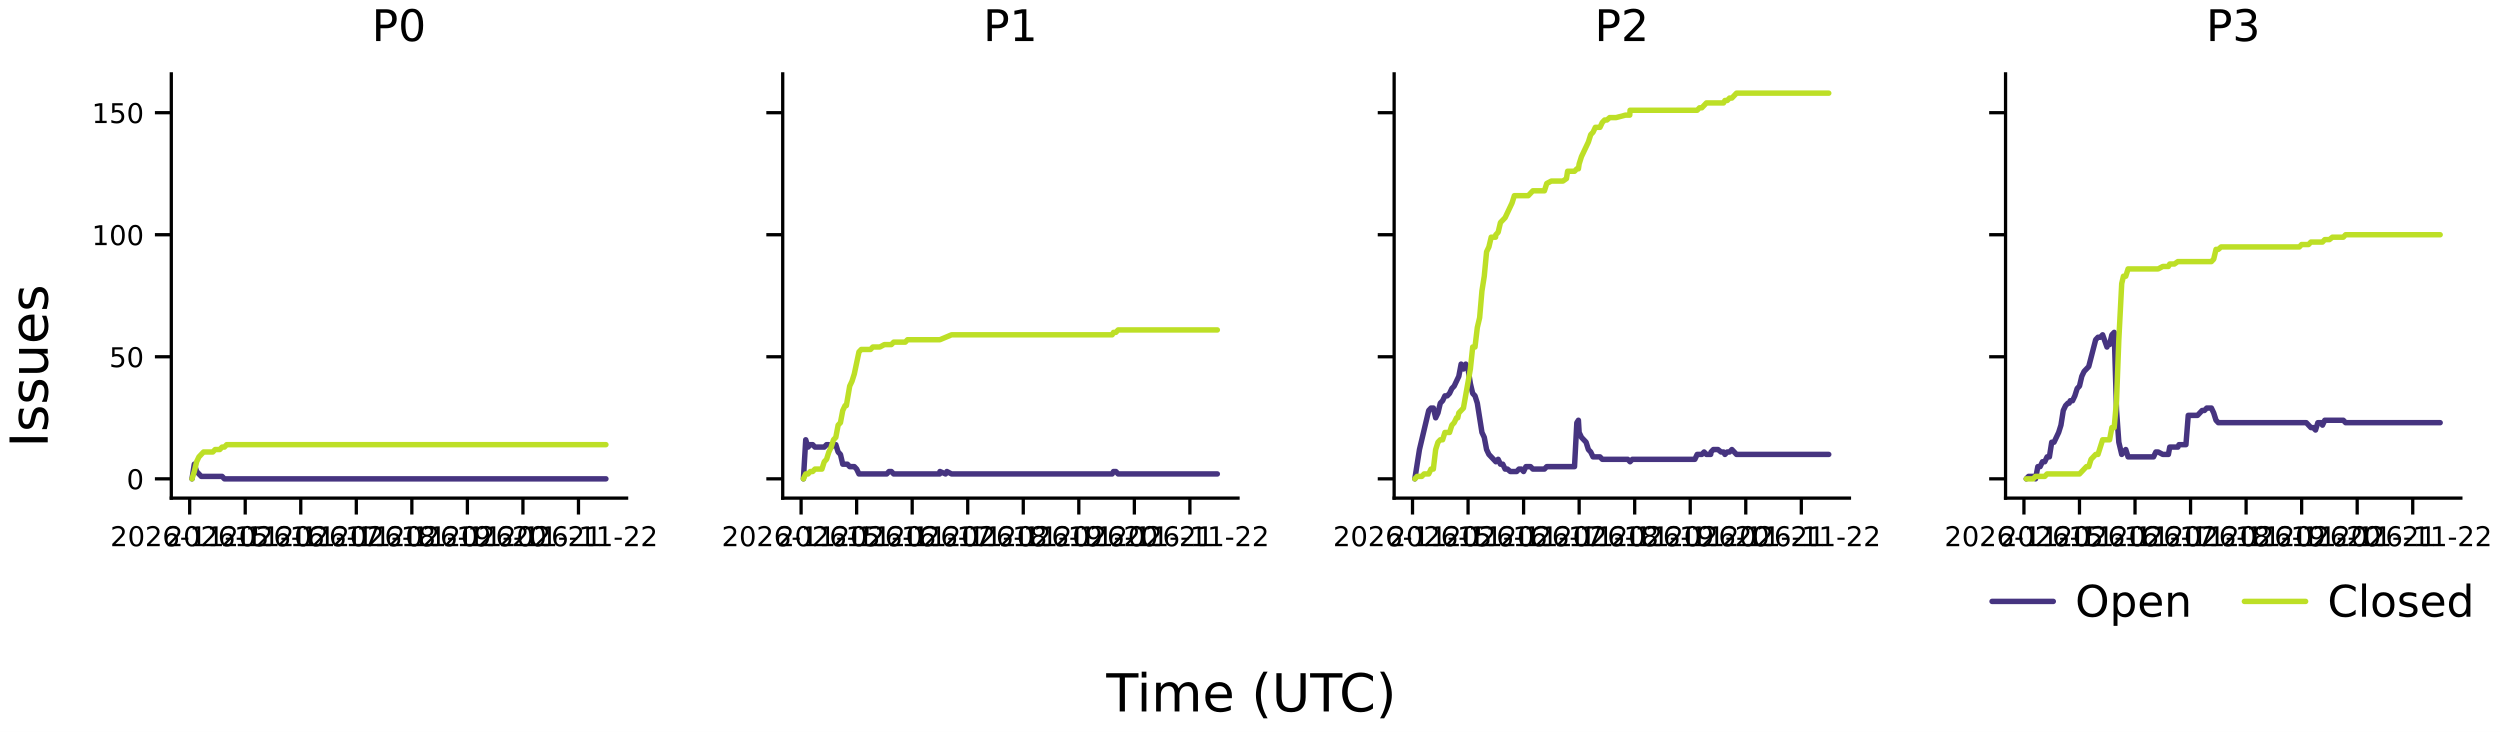
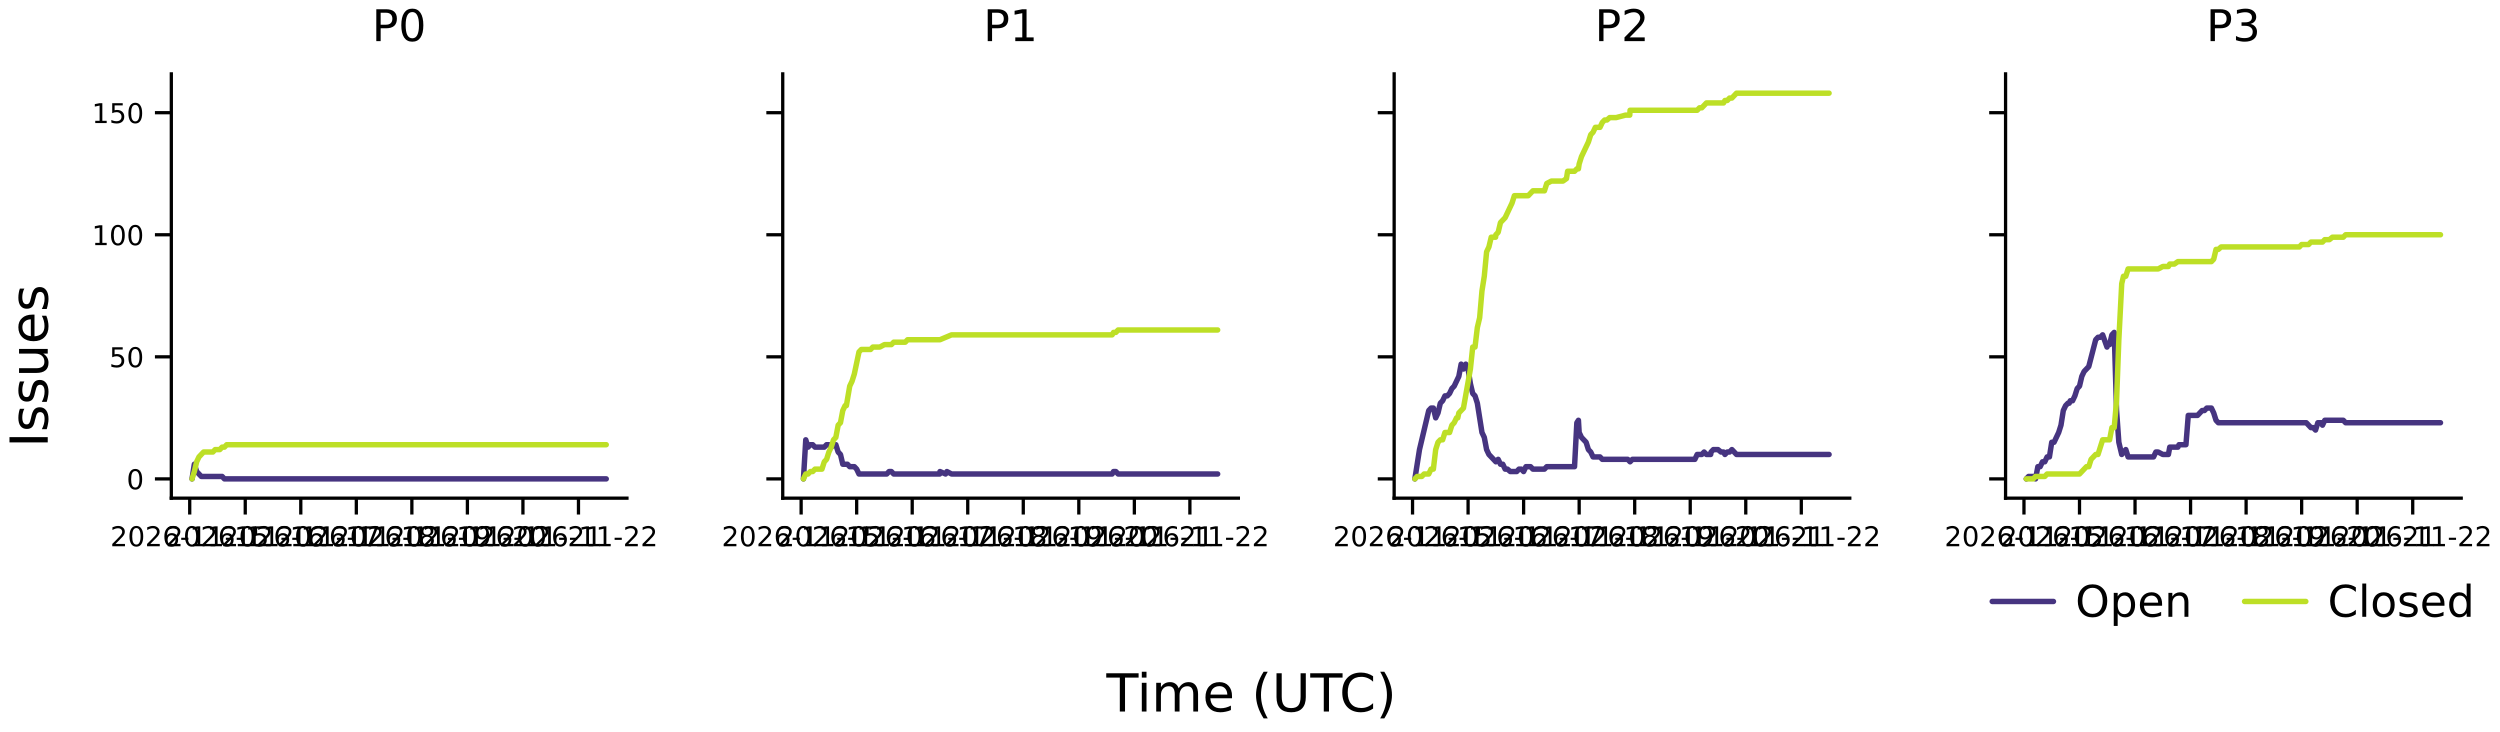
- <svg xmlns="http://www.w3.org/2000/svg" xmlns:xlink="http://www.w3.org/1999/xlink" width="457.438pt" height="133.92pt" viewBox="0 0 457.438 133.92" version="1.1">
+ <svg xmlns="http://www.w3.org/2000/svg" xmlns:xlink="http://www.w3.org/1999/xlink" width="457.394pt" height="133.92pt" viewBox="0 0 457.394 133.92" version="1.1">
  <defs>
    <style type="text/css">*{stroke-linejoin: round; stroke-linecap: butt}</style>
  </defs>
  <g id="figure_1">
    <g id="patch_1">
-       <path d="M 0 133.92  L 457.438 133.92  L 457.438 0  L 0 0  z " style="fill: #ffffff" />
+       <path d="M 0 133.92  L 457.394 133.92  L 457.394 0  L 0 0  z " style="fill: #ffffff" />
    </g>
    <g id="axes_1">
      <g id="patch_2">
-         <path d="M 31.344 91.143  L 114.651 91.143  L 114.651 13.518  L 31.344 13.518  z " style="fill: #ffffff" />
+         <path d="M 31.344 91.143  L 114.705 91.143  L 114.705 13.518  L 31.344 13.518  z " style="fill: #ffffff" />
      </g>
      <g id="matplotlib.axis_1">
        <g id="xtick_1">
          <g id="line2d_1">
            <defs>
-               <path id="m66f2b9d791" d="M 0 0  L 0 3  " style="stroke: #000000; stroke-width: 0.6" />
+               <path id="mf911b48e2c" d="M 0 0  L 0 3  " style="stroke: #000000; stroke-width: 0.6" />
            </defs>
            <g>
-               <use xlink:href="#m66f2b9d791" x="34.707" y="91.143" style="stroke: #000000; stroke-width: 0.6" />
+               <use xlink:href="#mf911b48e2c" x="34.71" y="91.143" style="stroke: #000000; stroke-width: 0.6" />
            </g>
          </g>
          <g id="text_1">
-             <text style="font-size: 5px; font-family: 'DejaVu Sans', sans-serif; text-anchor: middle" x="34.707" y="99.942" transform="rotate(-0 34.70698 99.94197)">2026-11-15</text>
+             <text style="font-size: 5px; font-family: 'DejaVu Sans', sans-serif; text-anchor: middle" x="34.71" y="99.942" transform="rotate(-0 34.70952 99.94197)">2026-11-15</text>
          </g>
        </g>
        <g id="xtick_2">
          <g id="line2d_2">
            <g>
-               <use xlink:href="#m66f2b9d791" x="44.87" y="91.143" style="stroke: #000000; stroke-width: 0.6" />
+               <use xlink:href="#mf911b48e2c" x="44.87" y="91.143" style="stroke: #000000; stroke-width: 0.6" />
            </g>
          </g>
          <g id="text_2">
-             <text style="font-size: 5px; font-family: 'DejaVu Sans', sans-serif; text-anchor: middle" x="44.87" y="99.942" transform="rotate(-0 44.86973 99.94197)">2026-11-16</text>
+             <text style="font-size: 5px; font-family: 'DejaVu Sans', sans-serif; text-anchor: middle" x="44.87" y="99.942" transform="rotate(-0 44.87032 99.94197)">2026-11-16</text>
          </g>
        </g>
        <g id="xtick_3">
          <g id="line2d_3">
            <g>
-               <use xlink:href="#m66f2b9d791" x="55.032" y="91.143" style="stroke: #000000; stroke-width: 0.6" />
+               <use xlink:href="#mf911b48e2c" x="55.031" y="91.143" style="stroke: #000000; stroke-width: 0.6" />
            </g>
          </g>
          <g id="text_3">
-             <text style="font-size: 5px; font-family: 'DejaVu Sans', sans-serif; text-anchor: middle" x="55.032" y="99.942" transform="rotate(-0 55.03248 99.94197)">2026-11-17</text>
+             <text style="font-size: 5px; font-family: 'DejaVu Sans', sans-serif; text-anchor: middle" x="55.031" y="99.942" transform="rotate(-0 55.03112 99.94197)">2026-11-17</text>
          </g>
        </g>
        <g id="xtick_4">
          <g id="line2d_4">
            <g>
-               <use xlink:href="#m66f2b9d791" x="65.195" y="91.143" style="stroke: #000000; stroke-width: 0.6" />
+               <use xlink:href="#mf911b48e2c" x="65.192" y="91.143" style="stroke: #000000; stroke-width: 0.6" />
            </g>
          </g>
          <g id="text_4">
-             <text style="font-size: 5px; font-family: 'DejaVu Sans', sans-serif; text-anchor: middle" x="65.195" y="99.942" transform="rotate(-0 65.19522 99.94197)">2026-11-18</text>
+             <text style="font-size: 5px; font-family: 'DejaVu Sans', sans-serif; text-anchor: middle" x="65.192" y="99.942" transform="rotate(-0 65.19193 99.94197)">2026-11-18</text>
          </g>
        </g>
        <g id="xtick_5">
          <g id="line2d_5">
            <g>
-               <use xlink:href="#m66f2b9d791" x="75.358" y="91.143" style="stroke: #000000; stroke-width: 0.6" />
+               <use xlink:href="#mf911b48e2c" x="75.353" y="91.143" style="stroke: #000000; stroke-width: 0.6" />
            </g>
          </g>
          <g id="text_5">
-             <text style="font-size: 5px; font-family: 'DejaVu Sans', sans-serif; text-anchor: middle" x="75.358" y="99.942" transform="rotate(-0 75.35797 99.94197)">2026-11-19</text>
+             <text style="font-size: 5px; font-family: 'DejaVu Sans', sans-serif; text-anchor: middle" x="75.353" y="99.942" transform="rotate(-0 75.35273 99.94197)">2026-11-19</text>
          </g>
        </g>
        <g id="xtick_6">
          <g id="line2d_6">
            <g>
-               <use xlink:href="#m66f2b9d791" x="85.521" y="91.143" style="stroke: #000000; stroke-width: 0.6" />
+               <use xlink:href="#mf911b48e2c" x="85.514" y="91.143" style="stroke: #000000; stroke-width: 0.6" />
            </g>
          </g>
          <g id="text_6">
-             <text style="font-size: 5px; font-family: 'DejaVu Sans', sans-serif; text-anchor: middle" x="85.521" y="99.942" transform="rotate(-0 85.52072 99.94197)">2026-11-20</text>
+             <text style="font-size: 5px; font-family: 'DejaVu Sans', sans-serif; text-anchor: middle" x="85.514" y="99.942" transform="rotate(-0 85.51353 99.94197)">2026-11-20</text>
          </g>
        </g>
        <g id="xtick_7">
          <g id="line2d_7">
            <g>
-               <use xlink:href="#m66f2b9d791" x="95.683" y="91.143" style="stroke: #000000; stroke-width: 0.6" />
+               <use xlink:href="#mf911b48e2c" x="95.674" y="91.143" style="stroke: #000000; stroke-width: 0.6" />
            </g>
          </g>
          <g id="text_7">
-             <text style="font-size: 5px; font-family: 'DejaVu Sans', sans-serif; text-anchor: middle" x="95.683" y="99.942" transform="rotate(-0 95.68346 99.94197)">2026-11-21</text>
+             <text style="font-size: 5px; font-family: 'DejaVu Sans', sans-serif; text-anchor: middle" x="95.674" y="99.942" transform="rotate(-0 95.67434 99.94197)">2026-11-21</text>
          </g>
        </g>
        <g id="xtick_8">
          <g id="line2d_8">
            <g>
-               <use xlink:href="#m66f2b9d791" x="105.846" y="91.143" style="stroke: #000000; stroke-width: 0.6" />
+               <use xlink:href="#mf911b48e2c" x="105.835" y="91.143" style="stroke: #000000; stroke-width: 0.6" />
            </g>
          </g>
          <g id="text_8">
-             <text style="font-size: 5px; font-family: 'DejaVu Sans', sans-serif; text-anchor: middle" x="105.846" y="99.942" transform="rotate(-0 105.8462 99.94197)">2026-11-22</text>
+             <text style="font-size: 5px; font-family: 'DejaVu Sans', sans-serif; text-anchor: middle" x="105.835" y="99.942" transform="rotate(-0 105.8351 99.94197)">2026-11-22</text>
          </g>
        </g>
      </g>
      <g id="matplotlib.axis_2">
        <g id="ytick_1">
          <g id="line2d_9">
            <defs>
-               <path id="m130dad4a62" d="M 0 0  L -3 0  " style="stroke: #000000; stroke-width: 0.6" />
+               <path id="mc465390d13" d="M 0 0  L -3 0  " style="stroke: #000000; stroke-width: 0.6" />
            </defs>
            <g>
-               <use xlink:href="#m130dad4a62" x="31.344" y="87.615" style="stroke: #000000; stroke-width: 0.6" />
+               <use xlink:href="#mc465390d13" x="31.344" y="87.615" style="stroke: #000000; stroke-width: 0.6" />
            </g>
          </g>
          <g id="text_9">
            <text style="font-size: 5px; font-family: 'DejaVu Sans', sans-serif; text-anchor: end" x="26.344" y="89.514" transform="rotate(-0 26.34375 89.51415)">0</text>
          </g>
        </g>
        <g id="ytick_2">
          <g id="line2d_10">
            <g>
-               <use xlink:href="#m130dad4a62" x="31.344" y="65.283" style="stroke: #000000; stroke-width: 0.6" />
+               <use xlink:href="#mc465390d13" x="31.344" y="65.283" style="stroke: #000000; stroke-width: 0.6" />
            </g>
          </g>
          <g id="text_10">
            <text style="font-size: 5px; font-family: 'DejaVu Sans', sans-serif; text-anchor: end" x="26.344" y="67.182" transform="rotate(-0 26.34375 67.18244)">50</text>
          </g>
        </g>
        <g id="ytick_3">
          <g id="line2d_11">
            <g>
-               <use xlink:href="#m130dad4a62" x="31.344" y="42.951" style="stroke: #000000; stroke-width: 0.6" />
+               <use xlink:href="#mc465390d13" x="31.344" y="42.951" style="stroke: #000000; stroke-width: 0.6" />
            </g>
          </g>
          <g id="text_11">
            <text style="font-size: 5px; font-family: 'DejaVu Sans', sans-serif; text-anchor: end" x="26.344" y="44.851" transform="rotate(-0 26.34375 44.85073)">100</text>
          </g>
        </g>
        <g id="ytick_4">
          <g id="line2d_12">
            <g>
-               <use xlink:href="#m130dad4a62" x="31.344" y="20.62" style="stroke: #000000; stroke-width: 0.6" />
+               <use xlink:href="#mc465390d13" x="31.344" y="20.62" style="stroke: #000000; stroke-width: 0.6" />
            </g>
          </g>
          <g id="text_12">
            <text style="font-size: 5px; font-family: 'DejaVu Sans', sans-serif; text-anchor: end" x="26.344" y="22.519" transform="rotate(-0 26.34375 22.51902)">150</text>
          </g>
        </g>
      </g>
      <g id="line2d_13">
-         <path d="M 35.13 87.615  L 35.554 84.935  L 35.977 86.275  L 36.824 87.168  L 40.635 87.168  L 41.059 87.615  L 110.864 87.615  L 110.864 87.615  " clip-path="url(#p9267d1b4c5)" style="fill: none; stroke: #463480; stroke-linecap: round" />
+         <path d="M 35.133 87.615  L 35.556 84.935  L 35.98 86.275  L 36.826 87.168  L 40.637 87.168  L 41.06 87.615  L 110.916 87.615  L 110.916 87.615  " clip-path="url(#p68496d282c)" style="fill: none; stroke: #463480; stroke-linecap: round" />
      </g>
      <g id="line2d_14">
-         <path d="M 35.13 87.615  L 35.554 86.275  L 35.977 84.488  L 36.401 83.595  L 37.248 82.702  L 38.941 82.702  L 39.365 82.255  L 40.212 82.255  L 40.635 81.808  L 41.059 81.808  L 41.482 81.362  L 110.864 81.362  L 110.864 81.362  " clip-path="url(#p9267d1b4c5)" style="fill: none; stroke: #bddf26; stroke-linecap: round" />
+         <path d="M 35.133 87.615  L 35.556 86.275  L 35.98 84.488  L 36.403 83.595  L 37.25 82.702  L 38.943 82.702  L 39.367 82.255  L 40.213 82.255  L 40.637 81.808  L 41.06 81.808  L 41.483 81.362  L 110.916 81.362  L 110.916 81.362  " clip-path="url(#p68496d282c)" style="fill: none; stroke: #bddf26; stroke-linecap: round" />
      </g>
      <g id="patch_3">
        <path d="M 31.344 91.143  L 31.344 13.518  " style="fill: none; stroke: #000000; stroke-width: 0.6; stroke-linejoin: miter; stroke-linecap: square" />
      </g>
      <g id="patch_4">
-         <path d="M 31.344 91.143  L 114.651 91.143  " style="fill: none; stroke: #000000; stroke-width: 0.6; stroke-linejoin: miter; stroke-linecap: square" />
+         <path d="M 31.344 91.143  L 114.705 91.143  " style="fill: none; stroke: #000000; stroke-width: 0.6; stroke-linejoin: miter; stroke-linecap: square" />
      </g>
      <g id="text_13">
-         <text style="font-size: 8px; font-family: 'DejaVu Sans', sans-serif; text-anchor: middle" x="72.997" y="7.518" transform="rotate(-0 72.99725 7.518125)">P0</text>
+         <text style="font-size: 8px; font-family: 'DejaVu Sans', sans-serif; text-anchor: middle" x="73.024" y="7.518" transform="rotate(-0 73.02421 7.518125)">P0</text>
      </g>
    </g>
    <g id="axes_2">
      <g id="patch_5">
-         <path d="M 143.218 91.143  L 226.525 91.143  L 226.525 13.518  L 143.218 13.518  z " style="fill: #ffffff" />
+         <path d="M 143.207 91.143  L 226.568 91.143  L 226.568 13.518  L 143.207 13.518  z " style="fill: #ffffff" />
      </g>
      <g id="matplotlib.axis_3">
        <g id="xtick_9">
          <g id="line2d_15">
            <g>
-               <use xlink:href="#m66f2b9d791" x="146.581" y="91.143" style="stroke: #000000; stroke-width: 0.6" />
+               <use xlink:href="#mf911b48e2c" x="146.573" y="91.143" style="stroke: #000000; stroke-width: 0.6" />
            </g>
          </g>
          <g id="text_14">
-             <text style="font-size: 5px; font-family: 'DejaVu Sans', sans-serif; text-anchor: middle" x="146.581" y="99.942" transform="rotate(-0 146.5814 99.94197)">2026-11-15</text>
+             <text style="font-size: 5px; font-family: 'DejaVu Sans', sans-serif; text-anchor: middle" x="146.573" y="99.942" transform="rotate(-0 146.5729 99.94197)">2026-11-15</text>
          </g>
        </g>
        <g id="xtick_10">
          <g id="line2d_16">
            <g>
-               <use xlink:href="#m66f2b9d791" x="156.744" y="91.143" style="stroke: #000000; stroke-width: 0.6" />
+               <use xlink:href="#mf911b48e2c" x="156.734" y="91.143" style="stroke: #000000; stroke-width: 0.6" />
            </g>
          </g>
          <g id="text_15">
-             <text style="font-size: 5px; font-family: 'DejaVu Sans', sans-serif; text-anchor: middle" x="156.744" y="99.942" transform="rotate(-0 156.7442 99.94197)">2026-11-16</text>
+             <text style="font-size: 5px; font-family: 'DejaVu Sans', sans-serif; text-anchor: middle" x="156.734" y="99.942" transform="rotate(-0 156.7337 99.94197)">2026-11-16</text>
          </g>
        </g>
        <g id="xtick_11">
          <g id="line2d_17">
            <g>
-               <use xlink:href="#m66f2b9d791" x="166.907" y="91.143" style="stroke: #000000; stroke-width: 0.6" />
+               <use xlink:href="#mf911b48e2c" x="166.895" y="91.143" style="stroke: #000000; stroke-width: 0.6" />
            </g>
          </g>
          <g id="text_16">
-             <text style="font-size: 5px; font-family: 'DejaVu Sans', sans-serif; text-anchor: middle" x="166.907" y="99.942" transform="rotate(-0 166.9069 99.94197)">2026-11-17</text>
+             <text style="font-size: 5px; font-family: 'DejaVu Sans', sans-serif; text-anchor: middle" x="166.895" y="99.942" transform="rotate(-0 166.8945 99.94197)">2026-11-17</text>
          </g>
        </g>
        <g id="xtick_12">
          <g id="line2d_18">
            <g>
-               <use xlink:href="#m66f2b9d791" x="177.07" y="91.143" style="stroke: #000000; stroke-width: 0.6" />
+               <use xlink:href="#mf911b48e2c" x="177.055" y="91.143" style="stroke: #000000; stroke-width: 0.6" />
            </g>
          </g>
          <g id="text_17">
-             <text style="font-size: 5px; font-family: 'DejaVu Sans', sans-serif; text-anchor: middle" x="177.07" y="99.942" transform="rotate(-0 177.0697 99.94197)">2026-11-18</text>
+             <text style="font-size: 5px; font-family: 'DejaVu Sans', sans-serif; text-anchor: middle" x="177.055" y="99.942" transform="rotate(-0 177.0553 99.94197)">2026-11-18</text>
          </g>
        </g>
        <g id="xtick_13">
          <g id="line2d_19">
            <g>
-               <use xlink:href="#m66f2b9d791" x="187.232" y="91.143" style="stroke: #000000; stroke-width: 0.6" />
+               <use xlink:href="#mf911b48e2c" x="187.216" y="91.143" style="stroke: #000000; stroke-width: 0.6" />
            </g>
          </g>
          <g id="text_18">
-             <text style="font-size: 5px; font-family: 'DejaVu Sans', sans-serif; text-anchor: middle" x="187.232" y="99.942" transform="rotate(-0 187.2324 99.94197)">2026-11-19</text>
+             <text style="font-size: 5px; font-family: 'DejaVu Sans', sans-serif; text-anchor: middle" x="187.216" y="99.942" transform="rotate(-0 187.2161 99.94197)">2026-11-19</text>
          </g>
        </g>
        <g id="xtick_14">
          <g id="line2d_20">
            <g>
-               <use xlink:href="#m66f2b9d791" x="197.395" y="91.143" style="stroke: #000000; stroke-width: 0.6" />
+               <use xlink:href="#mf911b48e2c" x="197.377" y="91.143" style="stroke: #000000; stroke-width: 0.6" />
            </g>
          </g>
          <g id="text_19">
-             <text style="font-size: 5px; font-family: 'DejaVu Sans', sans-serif; text-anchor: middle" x="197.395" y="99.942" transform="rotate(-0 197.3952 99.94197)">2026-11-20</text>
+             <text style="font-size: 5px; font-family: 'DejaVu Sans', sans-serif; text-anchor: middle" x="197.377" y="99.942" transform="rotate(-0 197.3769 99.94197)">2026-11-20</text>
          </g>
        </g>
        <g id="xtick_15">
          <g id="line2d_21">
            <g>
-               <use xlink:href="#m66f2b9d791" x="207.558" y="91.143" style="stroke: #000000; stroke-width: 0.6" />
+               <use xlink:href="#mf911b48e2c" x="207.538" y="91.143" style="stroke: #000000; stroke-width: 0.6" />
            </g>
          </g>
          <g id="text_20">
-             <text style="font-size: 5px; font-family: 'DejaVu Sans', sans-serif; text-anchor: middle" x="207.558" y="99.942" transform="rotate(-0 207.5579 99.94197)">2026-11-21</text>
+             <text style="font-size: 5px; font-family: 'DejaVu Sans', sans-serif; text-anchor: middle" x="207.538" y="99.942" transform="rotate(-0 207.5377 99.94197)">2026-11-21</text>
          </g>
        </g>
        <g id="xtick_16">
          <g id="line2d_22">
            <g>
-               <use xlink:href="#m66f2b9d791" x="217.721" y="91.143" style="stroke: #000000; stroke-width: 0.6" />
+               <use xlink:href="#mf911b48e2c" x="217.699" y="91.143" style="stroke: #000000; stroke-width: 0.6" />
            </g>
          </g>
          <g id="text_21">
-             <text style="font-size: 5px; font-family: 'DejaVu Sans', sans-serif; text-anchor: middle" x="217.721" y="99.942" transform="rotate(-0 217.7206 99.94197)">2026-11-22</text>
+             <text style="font-size: 5px; font-family: 'DejaVu Sans', sans-serif; text-anchor: middle" x="217.699" y="99.942" transform="rotate(-0 217.6985 99.94197)">2026-11-22</text>
          </g>
        </g>
      </g>
      <g id="matplotlib.axis_4">
        <g id="ytick_5">
          <g id="line2d_23">
            <g>
-               <use xlink:href="#m130dad4a62" x="143.218" y="87.615" style="stroke: #000000; stroke-width: 0.6" />
+               <use xlink:href="#mc465390d13" x="143.207" y="87.615" style="stroke: #000000; stroke-width: 0.6" />
            </g>
          </g>
        </g>
        <g id="ytick_6">
          <g id="line2d_24">
            <g>
-               <use xlink:href="#m130dad4a62" x="143.218" y="65.283" style="stroke: #000000; stroke-width: 0.6" />
+               <use xlink:href="#mc465390d13" x="143.207" y="65.283" style="stroke: #000000; stroke-width: 0.6" />
            </g>
          </g>
        </g>
        <g id="ytick_7">
          <g id="line2d_25">
            <g>
-               <use xlink:href="#m130dad4a62" x="143.218" y="42.951" style="stroke: #000000; stroke-width: 0.6" />
+               <use xlink:href="#mc465390d13" x="143.207" y="42.951" style="stroke: #000000; stroke-width: 0.6" />
            </g>
          </g>
        </g>
        <g id="ytick_8">
          <g id="line2d_26">
            <g>
-               <use xlink:href="#m130dad4a62" x="143.218" y="20.62" style="stroke: #000000; stroke-width: 0.6" />
+               <use xlink:href="#mc465390d13" x="143.207" y="20.62" style="stroke: #000000; stroke-width: 0.6" />
            </g>
          </g>
        </g>
      </g>
      <g id="line2d_27">
-         <path d="M 147.005 87.615  L 147.428 80.469  L 147.852 81.808  L 148.275 81.362  L 148.699 81.362  L 149.122 81.808  L 150.816 81.808  L 151.239 81.362  L 151.663 81.362  L 152.086 81.808  L 152.51 81.362  L 152.933 81.362  L 153.357 82.702  L 153.78 83.148  L 154.203 84.935  L 155.05 84.935  L 155.474 85.382  L 156.321 85.382  L 156.744 85.828  L 157.168 86.721  L 162.249 86.721  L 162.672 86.275  L 163.096 86.275  L 163.526 86.721  L 171.939 86.721  L 171.988 86.275  L 173.012 86.721  L 173.259 86.275  L 174.106 86.721  L 203.493 86.721  L 203.747 86.275  L 204.17 86.275  L 204.594 86.721  L 222.739 86.721  L 222.739 86.721  " clip-path="url(#pb5acd8c8c0)" style="fill: none; stroke: #463480; stroke-linecap: round" />
+         <path d="M 146.996 87.615  L 147.42 80.469  L 147.843 81.808  L 148.266 81.362  L 148.69 81.362  L 149.113 81.808  L 150.807 81.808  L 151.23 81.362  L 151.653 81.362  L 152.077 81.808  L 152.5 81.362  L 152.923 81.362  L 153.347 82.702  L 153.77 83.148  L 154.194 84.935  L 155.04 84.935  L 155.464 85.382  L 156.31 85.382  L 156.734 85.828  L 157.157 86.721  L 162.237 86.721  L 162.661 86.275  L 163.084 86.275  L 163.515 86.721  L 171.926 86.721  L 171.975 86.275  L 172.998 86.721  L 173.245 86.275  L 174.092 86.721  L 203.473 86.721  L 203.727 86.275  L 204.151 86.275  L 204.574 86.721  L 222.779 86.721  L 222.779 86.721  " clip-path="url(#p7a471c3f8b)" style="fill: none; stroke: #463480; stroke-linecap: round" />
      </g>
      <g id="line2d_28">
-         <path d="M 147.005 87.615  L 147.428 86.721  L 147.852 86.721  L 148.275 86.275  L 148.699 86.275  L 149.122 85.828  L 150.392 85.828  L 150.816 84.488  L 151.239 84.042  L 151.663 82.702  L 152.086 81.808  L 152.51 80.469  L 152.933 80.022  L 153.357 77.789  L 153.78 77.342  L 154.203 75.109  L 154.627 74.216  L 154.86 74.216  L 155.474 70.643  L 155.897 69.749  L 156.321 68.409  L 157.168 64.39  L 157.591 63.943  L 159.285 63.943  L 159.708 63.496  L 160.979 63.496  L 161.826 63.05  L 163.096 63.05  L 163.526 62.603  L 165.637 62.603  L 166.06 62.157  L 171.988 62.157  L 174.106 61.263  L 203.493 61.263  L 203.747 60.817  L 204.17 60.817  L 204.594 60.37  L 222.739 60.37  L 222.739 60.37  " clip-path="url(#pb5acd8c8c0)" style="fill: none; stroke: #bddf26; stroke-linecap: round" />
+         <path d="M 146.996 87.615  L 147.42 86.721  L 147.843 86.721  L 148.266 86.275  L 148.69 86.275  L 149.113 85.828  L 150.383 85.828  L 150.807 84.488  L 151.23 84.042  L 151.653 82.702  L 152.077 81.808  L 152.5 80.469  L 152.923 80.022  L 153.347 77.789  L 153.77 77.342  L 154.194 75.109  L 154.617 74.216  L 154.85 74.216  L 155.464 70.643  L 155.887 69.749  L 156.31 68.409  L 157.157 64.39  L 157.58 63.943  L 159.274 63.943  L 159.697 63.496  L 160.967 63.496  L 161.814 63.05  L 163.084 63.05  L 163.515 62.603  L 165.624 62.603  L 166.048 62.157  L 171.975 62.157  L 174.092 61.263  L 203.473 61.263  L 203.727 60.817  L 204.151 60.817  L 204.574 60.37  L 222.779 60.37  L 222.779 60.37  " clip-path="url(#p7a471c3f8b)" style="fill: none; stroke: #bddf26; stroke-linecap: round" />
      </g>
      <g id="patch_6">
-         <path d="M 143.218 91.143  L 143.218 13.518  " style="fill: none; stroke: #000000; stroke-width: 0.6; stroke-linejoin: miter; stroke-linecap: square" />
+         <path d="M 143.207 91.143  L 143.207 13.518  " style="fill: none; stroke: #000000; stroke-width: 0.6; stroke-linejoin: miter; stroke-linecap: square" />
      </g>
      <g id="patch_7">
-         <path d="M 143.218 91.143  L 226.525 91.143  " style="fill: none; stroke: #000000; stroke-width: 0.6; stroke-linejoin: miter; stroke-linecap: square" />
+         <path d="M 143.207 91.143  L 226.568 91.143  " style="fill: none; stroke: #000000; stroke-width: 0.6; stroke-linejoin: miter; stroke-linecap: square" />
      </g>
      <g id="text_22">
-         <text style="font-size: 8px; font-family: 'DejaVu Sans', sans-serif; text-anchor: middle" x="184.872" y="7.518" transform="rotate(-0 184.8717 7.518125)">P1</text>
+         <text style="font-size: 8px; font-family: 'DejaVu Sans', sans-serif; text-anchor: middle" x="184.888" y="7.518" transform="rotate(-0 184.8876 7.518125)">P1</text>
      </g>
    </g>
    <g id="axes_3">
      <g id="patch_8">
-         <path d="M 255.093 91.143  L 338.4 91.143  L 338.4 13.518  L 255.093 13.518  z " style="fill: #ffffff" />
+         <path d="M 255.071 91.143  L 338.431 91.143  L 338.431 13.518  L 255.071 13.518  z " style="fill: #ffffff" />
      </g>
      <g id="matplotlib.axis_5">
        <g id="xtick_17">
          <g id="line2d_29">
            <g>
-               <use xlink:href="#m66f2b9d791" x="258.456" y="91.143" style="stroke: #000000; stroke-width: 0.6" />
+               <use xlink:href="#mf911b48e2c" x="258.436" y="91.143" style="stroke: #000000; stroke-width: 0.6" />
            </g>
          </g>
          <g id="text_23">
-             <text style="font-size: 5px; font-family: 'DejaVu Sans', sans-serif; text-anchor: middle" x="258.456" y="99.942" transform="rotate(-0 258.4559 99.94197)">2026-11-15</text>
+             <text style="font-size: 5px; font-family: 'DejaVu Sans', sans-serif; text-anchor: middle" x="258.436" y="99.942" transform="rotate(-0 258.4363 99.94197)">2026-11-15</text>
          </g>
        </g>
        <g id="xtick_18">
          <g id="line2d_30">
            <g>
-               <use xlink:href="#m66f2b9d791" x="268.619" y="91.143" style="stroke: #000000; stroke-width: 0.6" />
+               <use xlink:href="#mf911b48e2c" x="268.597" y="91.143" style="stroke: #000000; stroke-width: 0.6" />
            </g>
          </g>
          <g id="text_24">
-             <text style="font-size: 5px; font-family: 'DejaVu Sans', sans-serif; text-anchor: middle" x="268.619" y="99.942" transform="rotate(-0 268.6186 99.94197)">2026-11-16</text>
+             <text style="font-size: 5px; font-family: 'DejaVu Sans', sans-serif; text-anchor: middle" x="268.597" y="99.942" transform="rotate(-0 268.5971 99.94197)">2026-11-16</text>
          </g>
        </g>
        <g id="xtick_19">
          <g id="line2d_31">
            <g>
-               <use xlink:href="#m66f2b9d791" x="278.781" y="91.143" style="stroke: #000000; stroke-width: 0.6" />
+               <use xlink:href="#mf911b48e2c" x="278.758" y="91.143" style="stroke: #000000; stroke-width: 0.6" />
            </g>
          </g>
          <g id="text_25">
-             <text style="font-size: 5px; font-family: 'DejaVu Sans', sans-serif; text-anchor: middle" x="278.781" y="99.942" transform="rotate(-0 278.7813 99.94197)">2026-11-17</text>
+             <text style="font-size: 5px; font-family: 'DejaVu Sans', sans-serif; text-anchor: middle" x="278.758" y="99.942" transform="rotate(-0 278.7579 99.94197)">2026-11-17</text>
          </g>
        </g>
        <g id="xtick_20">
          <g id="line2d_32">
            <g>
-               <use xlink:href="#m66f2b9d791" x="288.944" y="91.143" style="stroke: #000000; stroke-width: 0.6" />
+               <use xlink:href="#mf911b48e2c" x="288.919" y="91.143" style="stroke: #000000; stroke-width: 0.6" />
            </g>
          </g>
          <g id="text_26">
-             <text style="font-size: 5px; font-family: 'DejaVu Sans', sans-serif; text-anchor: middle" x="288.944" y="99.942" transform="rotate(-0 288.9441 99.94197)">2026-11-18</text>
+             <text style="font-size: 5px; font-family: 'DejaVu Sans', sans-serif; text-anchor: middle" x="288.919" y="99.942" transform="rotate(-0 288.9187 99.94197)">2026-11-18</text>
          </g>
        </g>
        <g id="xtick_21">
          <g id="line2d_33">
            <g>
-               <use xlink:href="#m66f2b9d791" x="299.107" y="91.143" style="stroke: #000000; stroke-width: 0.6" />
+               <use xlink:href="#mf911b48e2c" x="299.08" y="91.143" style="stroke: #000000; stroke-width: 0.6" />
            </g>
          </g>
          <g id="text_27">
-             <text style="font-size: 5px; font-family: 'DejaVu Sans', sans-serif; text-anchor: middle" x="299.107" y="99.942" transform="rotate(-0 299.1068 99.94197)">2026-11-19</text>
+             <text style="font-size: 5px; font-family: 'DejaVu Sans', sans-serif; text-anchor: middle" x="299.08" y="99.942" transform="rotate(-0 299.0795 99.94197)">2026-11-19</text>
          </g>
        </g>
        <g id="xtick_22">
          <g id="line2d_34">
            <g>
-               <use xlink:href="#m66f2b9d791" x="309.27" y="91.143" style="stroke: #000000; stroke-width: 0.6" />
+               <use xlink:href="#mf911b48e2c" x="309.24" y="91.143" style="stroke: #000000; stroke-width: 0.6" />
            </g>
          </g>
          <g id="text_28">
-             <text style="font-size: 5px; font-family: 'DejaVu Sans', sans-serif; text-anchor: middle" x="309.27" y="99.942" transform="rotate(-0 309.2696 99.94197)">2026-11-20</text>
+             <text style="font-size: 5px; font-family: 'DejaVu Sans', sans-serif; text-anchor: middle" x="309.24" y="99.942" transform="rotate(-0 309.2403 99.94197)">2026-11-20</text>
          </g>
        </g>
        <g id="xtick_23">
          <g id="line2d_35">
            <g>
-               <use xlink:href="#m66f2b9d791" x="319.432" y="91.143" style="stroke: #000000; stroke-width: 0.6" />
+               <use xlink:href="#mf911b48e2c" x="319.401" y="91.143" style="stroke: #000000; stroke-width: 0.6" />
            </g>
          </g>
          <g id="text_29">
-             <text style="font-size: 5px; font-family: 'DejaVu Sans', sans-serif; text-anchor: middle" x="319.432" y="99.942" transform="rotate(-0 319.4323 99.94197)">2026-11-21</text>
+             <text style="font-size: 5px; font-family: 'DejaVu Sans', sans-serif; text-anchor: middle" x="319.401" y="99.942" transform="rotate(-0 319.4011 99.94197)">2026-11-21</text>
          </g>
        </g>
        <g id="xtick_24">
          <g id="line2d_36">
            <g>
-               <use xlink:href="#m66f2b9d791" x="329.595" y="91.143" style="stroke: #000000; stroke-width: 0.6" />
+               <use xlink:href="#mf911b48e2c" x="329.562" y="91.143" style="stroke: #000000; stroke-width: 0.6" />
            </g>
          </g>
          <g id="text_30">
-             <text style="font-size: 5px; font-family: 'DejaVu Sans', sans-serif; text-anchor: middle" x="329.595" y="99.942" transform="rotate(-0 329.5951 99.94197)">2026-11-22</text>
+             <text style="font-size: 5px; font-family: 'DejaVu Sans', sans-serif; text-anchor: middle" x="329.562" y="99.942" transform="rotate(-0 329.562 99.94197)">2026-11-22</text>
          </g>
        </g>
      </g>
      <g id="matplotlib.axis_6">
        <g id="ytick_9">
          <g id="line2d_37">
            <g>
-               <use xlink:href="#m130dad4a62" x="255.093" y="87.615" style="stroke: #000000; stroke-width: 0.6" />
+               <use xlink:href="#mc465390d13" x="255.071" y="87.615" style="stroke: #000000; stroke-width: 0.6" />
            </g>
          </g>
        </g>
        <g id="ytick_10">
          <g id="line2d_38">
            <g>
-               <use xlink:href="#m130dad4a62" x="255.093" y="65.283" style="stroke: #000000; stroke-width: 0.6" />
+               <use xlink:href="#mc465390d13" x="255.071" y="65.283" style="stroke: #000000; stroke-width: 0.6" />
            </g>
          </g>
        </g>
        <g id="ytick_11">
          <g id="line2d_39">
            <g>
-               <use xlink:href="#m130dad4a62" x="255.093" y="42.951" style="stroke: #000000; stroke-width: 0.6" />
+               <use xlink:href="#mc465390d13" x="255.071" y="42.951" style="stroke: #000000; stroke-width: 0.6" />
            </g>
          </g>
        </g>
        <g id="ytick_12">
          <g id="line2d_40">
            <g>
-               <use xlink:href="#m130dad4a62" x="255.093" y="20.62" style="stroke: #000000; stroke-width: 0.6" />
+               <use xlink:href="#mc465390d13" x="255.071" y="20.62" style="stroke: #000000; stroke-width: 0.6" />
            </g>
          </g>
        </g>
      </g>
      <g id="line2d_41">
-         <path d="M 258.879 87.615  L 259.726 82.255  L 261.42 75.109  L 261.843 74.662  L 262.267 74.662  L 262.69 76.449  L 263.114 75.556  L 263.537 73.769  L 263.961 73.322  L 264.384 72.429  L 264.808 72.429  L 265.231 71.983  L 265.654 71.089  L 266.078 70.643  L 266.925 68.856  L 267.348 66.623  L 267.772 67.516  L 268.195 66.623  L 268.619 67.516  L 269.042 70.196  L 269.465 71.983  L 269.889 72.429  L 270.312 73.769  L 271.159 79.129  L 271.583 80.022  L 272.006 82.255  L 272.43 83.148  L 273.7 84.488  L 274.123 84.042  L 274.547 84.935  L 274.97 84.935  L 275.401 85.828  L 275.817 85.828  L 276.347 86.275  L 277.511 86.275  L 277.934 85.828  L 278.358 85.828  L 278.781 86.275  L 279.205 85.382  L 280.052 85.382  L 280.475 85.828  L 282.592 85.828  L 283.016 85.382  L 288.097 85.382  L 288.521 77.342  L 288.81 76.896  L 288.944 79.129  L 289.368 80.022  L 290.214 80.915  L 290.638 82.255  L 291.061 82.702  L 291.485 83.595  L 292.755 83.595  L 293.179 84.042  L 297.837 84.042  L 298.26 84.488  L 298.683 84.042  L 310.116 84.042  L 310.54 83.148  L 311.387 83.148  L 311.81 82.702  L 312.234 83.148  L 313.01 83.148  L 313.081 82.702  L 313.504 82.255  L 314.351 82.255  L 314.901 82.702  L 315.367 82.702  L 315.621 83.148  L 316.045 82.702  L 316.468 82.702  L 316.892 82.255  L 317.739 83.148  L 334.613 83.148  L 334.613 83.148  " clip-path="url(#p86a8c414cf)" style="fill: none; stroke: #463480; stroke-linecap: round" />
+         <path d="M 258.86 87.615  L 259.706 82.255  L 261.4 75.109  L 261.823 74.662  L 262.247 74.662  L 262.67 76.449  L 263.093 75.556  L 263.517 73.769  L 263.94 73.322  L 264.363 72.429  L 264.787 72.429  L 265.21 71.983  L 265.634 71.089  L 266.057 70.643  L 266.904 68.856  L 267.327 66.623  L 267.75 67.516  L 268.174 66.623  L 268.597 67.516  L 269.02 70.196  L 269.444 71.983  L 269.867 72.429  L 270.291 73.769  L 271.137 79.129  L 271.561 80.022  L 271.984 82.255  L 272.407 83.148  L 273.678 84.488  L 274.101 84.042  L 274.524 84.935  L 274.948 84.935  L 275.378 85.828  L 275.794 85.828  L 276.324 86.275  L 277.488 86.275  L 277.911 85.828  L 278.335 85.828  L 278.758 86.275  L 279.181 85.382  L 280.028 85.382  L 280.451 85.828  L 282.568 85.828  L 282.992 85.382  L 288.072 85.382  L 288.495 77.342  L 288.785 76.896  L 288.919 79.129  L 289.342 80.022  L 290.189 80.915  L 290.612 82.255  L 291.036 82.702  L 291.459 83.595  L 292.729 83.595  L 293.152 84.042  L 297.809 84.042  L 298.233 84.488  L 298.656 84.042  L 310.087 84.042  L 310.51 83.148  L 311.357 83.148  L 311.781 82.702  L 312.204 83.148  L 312.98 83.148  L 313.051 82.702  L 313.474 82.255  L 314.321 82.255  L 314.871 82.702  L 315.337 82.702  L 315.591 83.148  L 316.014 82.702  L 316.438 82.702  L 316.861 82.255  L 317.708 83.148  L 334.642 83.148  L 334.642 83.148  " clip-path="url(#pc73d0c282d)" style="fill: none; stroke: #463480; stroke-linecap: round" />
      </g>
      <g id="line2d_42">
-         <path d="M 258.879 87.615  L 259.303 87.168  L 260.15 87.168  L 260.573 86.721  L 261.42 86.721  L 261.843 85.828  L 262.267 85.828  L 262.69 82.255  L 263.114 80.915  L 263.537 80.469  L 263.961 80.469  L 264.384 79.129  L 265.231 79.129  L 265.654 77.789  L 266.078 77.342  L 266.501 76.449  L 266.734 76.449  L 266.925 75.556  L 267.772 74.662  L 269.042 67.516  L 269.465 63.496  L 269.889 63.496  L 270.312 59.923  L 270.736 58.137  L 271.159 53.224  L 271.583 50.544  L 272.006 46.078  L 272.43 45.184  L 272.853 43.398  L 273.651 43.398  L 273.7 42.951  L 274.123 42.505  L 274.547 40.718  L 275.401 39.825  L 276.664 37.145  L 277.088 35.805  L 279.628 35.805  L 280.475 34.912  L 282.592 34.912  L 283.016 33.572  L 283.863 33.125  L 285.98 33.125  L 286.622 32.679  L 286.827 31.339  L 288.097 31.339  L 288.521 30.892  L 288.81 30.892  L 288.944 29.999  L 289.368 28.659  L 290.638 25.979  L 291.061 24.639  L 291.485 24.193  L 291.908 23.299  L 292.755 23.299  L 293.179 22.406  L 293.602 21.96  L 294.025 21.96  L 294.534 21.513  L 295.719 21.513  L 297.413 21.066  L 298.203 21.066  L 298.26 20.173  L 310.54 20.173  L 310.963 19.726  L 311.387 19.726  L 312.234 18.833  L 315.367 18.833  L 315.621 18.386  L 316.045 18.386  L 316.468 17.94  L 316.892 17.94  L 317.739 17.047  L 334.613 17.047  L 334.613 17.047  " clip-path="url(#p86a8c414cf)" style="fill: none; stroke: #bddf26; stroke-linecap: round" />
+         <path d="M 258.86 87.615  L 259.283 87.168  L 260.13 87.168  L 260.553 86.721  L 261.4 86.721  L 261.823 85.828  L 262.247 85.828  L 262.67 82.255  L 263.093 80.915  L 263.517 80.469  L 263.94 80.469  L 264.363 79.129  L 265.21 79.129  L 265.634 77.789  L 266.057 77.342  L 266.48 76.449  L 266.713 76.449  L 266.904 75.556  L 267.75 74.662  L 269.02 67.516  L 269.444 63.496  L 269.867 63.496  L 270.291 59.923  L 270.714 58.137  L 271.137 53.224  L 271.561 50.544  L 271.984 46.078  L 272.407 45.184  L 272.831 43.398  L 273.628 43.398  L 273.678 42.951  L 274.101 42.505  L 274.524 40.718  L 275.378 39.825  L 276.641 37.145  L 277.064 35.805  L 279.605 35.805  L 280.451 34.912  L 282.568 34.912  L 282.992 33.572  L 283.838 33.125  L 285.955 33.125  L 286.597 32.679  L 286.802 31.339  L 288.072 31.339  L 288.495 30.892  L 288.785 30.892  L 288.919 29.999  L 289.342 28.659  L 290.612 25.979  L 291.036 24.639  L 291.459 24.193  L 291.882 23.299  L 292.729 23.299  L 293.152 22.406  L 293.576 21.96  L 293.999 21.96  L 294.507 21.513  L 295.693 21.513  L 297.386 21.066  L 298.176 21.066  L 298.233 20.173  L 310.51 20.173  L 310.934 19.726  L 311.357 19.726  L 312.204 18.833  L 315.337 18.833  L 315.591 18.386  L 316.014 18.386  L 316.438 17.94  L 316.861 17.94  L 317.708 17.047  L 334.642 17.047  L 334.642 17.047  " clip-path="url(#pc73d0c282d)" style="fill: none; stroke: #bddf26; stroke-linecap: round" />
      </g>
      <g id="patch_9">
-         <path d="M 255.093 91.143  L 255.093 13.518  " style="fill: none; stroke: #000000; stroke-width: 0.6; stroke-linejoin: miter; stroke-linecap: square" />
+         <path d="M 255.071 91.143  L 255.071 13.518  " style="fill: none; stroke: #000000; stroke-width: 0.6; stroke-linejoin: miter; stroke-linecap: square" />
      </g>
      <g id="patch_10">
-         <path d="M 255.093 91.143  L 338.4 91.143  " style="fill: none; stroke: #000000; stroke-width: 0.6; stroke-linejoin: miter; stroke-linecap: square" />
+         <path d="M 255.071 91.143  L 338.431 91.143  " style="fill: none; stroke: #000000; stroke-width: 0.6; stroke-linejoin: miter; stroke-linecap: square" />
      </g>
      <g id="text_31">
-         <text style="font-size: 8px; font-family: 'DejaVu Sans', sans-serif; text-anchor: middle" x="296.746" y="7.518" transform="rotate(-0 296.7461 7.518125)">P2</text>
+         <text style="font-size: 8px; font-family: 'DejaVu Sans', sans-serif; text-anchor: middle" x="296.751" y="7.518" transform="rotate(-0 296.751 7.518125)">P2</text>
      </g>
    </g>
    <g id="axes_4">
      <g id="patch_11">
-         <path d="M 366.967 91.143  L 450.274 91.143  L 450.274 13.518  L 366.967 13.518  z " style="fill: #ffffff" />
+         <path d="M 366.934 91.143  L 450.295 91.143  L 450.295 13.518  L 366.934 13.518  z " style="fill: #ffffff" />
      </g>
      <g id="matplotlib.axis_7">
        <g id="xtick_25">
          <g id="line2d_43">
            <g>
-               <use xlink:href="#m66f2b9d791" x="370.33" y="91.143" style="stroke: #000000; stroke-width: 0.6" />
+               <use xlink:href="#mf911b48e2c" x="370.3" y="91.143" style="stroke: #000000; stroke-width: 0.6" />
            </g>
          </g>
          <g id="text_32">
-             <text style="font-size: 5px; font-family: 'DejaVu Sans', sans-serif; text-anchor: middle" x="370.33" y="99.942" transform="rotate(-0 370.3303 99.94197)">2026-11-15</text>
+             <text style="font-size: 5px; font-family: 'DejaVu Sans', sans-serif; text-anchor: middle" x="370.3" y="99.942" transform="rotate(-0 370.2997 99.94197)">2026-11-15</text>
          </g>
        </g>
        <g id="xtick_26">
          <g id="line2d_44">
            <g>
-               <use xlink:href="#m66f2b9d791" x="380.493" y="91.143" style="stroke: #000000; stroke-width: 0.6" />
+               <use xlink:href="#mf911b48e2c" x="380.461" y="91.143" style="stroke: #000000; stroke-width: 0.6" />
            </g>
          </g>
          <g id="text_33">
-             <text style="font-size: 5px; font-family: 'DejaVu Sans', sans-serif; text-anchor: middle" x="380.493" y="99.942" transform="rotate(-0 380.493 99.94197)">2026-11-16</text>
+             <text style="font-size: 5px; font-family: 'DejaVu Sans', sans-serif; text-anchor: middle" x="380.461" y="99.942" transform="rotate(-0 380.4605 99.94197)">2026-11-16</text>
          </g>
        </g>
        <g id="xtick_27">
          <g id="line2d_45">
            <g>
-               <use xlink:href="#m66f2b9d791" x="390.656" y="91.143" style="stroke: #000000; stroke-width: 0.6" />
+               <use xlink:href="#mf911b48e2c" x="390.621" y="91.143" style="stroke: #000000; stroke-width: 0.6" />
            </g>
          </g>
          <g id="text_34">
-             <text style="font-size: 5px; font-family: 'DejaVu Sans', sans-serif; text-anchor: middle" x="390.656" y="99.942" transform="rotate(-0 390.6558 99.94197)">2026-11-17</text>
+             <text style="font-size: 5px; font-family: 'DejaVu Sans', sans-serif; text-anchor: middle" x="390.621" y="99.942" transform="rotate(-0 390.6213 99.94197)">2026-11-17</text>
          </g>
        </g>
        <g id="xtick_28">
          <g id="line2d_46">
            <g>
-               <use xlink:href="#m66f2b9d791" x="400.819" y="91.143" style="stroke: #000000; stroke-width: 0.6" />
+               <use xlink:href="#mf911b48e2c" x="400.782" y="91.143" style="stroke: #000000; stroke-width: 0.6" />
            </g>
          </g>
          <g id="text_35">
-             <text style="font-size: 5px; font-family: 'DejaVu Sans', sans-serif; text-anchor: middle" x="400.819" y="99.942" transform="rotate(-0 400.8185 99.94197)">2026-11-18</text>
+             <text style="font-size: 5px; font-family: 'DejaVu Sans', sans-serif; text-anchor: middle" x="400.782" y="99.942" transform="rotate(-0 400.7821 99.94197)">2026-11-18</text>
          </g>
        </g>
        <g id="xtick_29">
          <g id="line2d_47">
            <g>
-               <use xlink:href="#m66f2b9d791" x="410.981" y="91.143" style="stroke: #000000; stroke-width: 0.6" />
+               <use xlink:href="#mf911b48e2c" x="410.943" y="91.143" style="stroke: #000000; stroke-width: 0.6" />
            </g>
          </g>
          <g id="text_36">
-             <text style="font-size: 5px; font-family: 'DejaVu Sans', sans-serif; text-anchor: middle" x="410.981" y="99.942" transform="rotate(-0 410.9813 99.94197)">2026-11-19</text>
+             <text style="font-size: 5px; font-family: 'DejaVu Sans', sans-serif; text-anchor: middle" x="410.943" y="99.942" transform="rotate(-0 410.9429 99.94197)">2026-11-19</text>
          </g>
        </g>
        <g id="xtick_30">
          <g id="line2d_48">
            <g>
-               <use xlink:href="#m66f2b9d791" x="421.144" y="91.143" style="stroke: #000000; stroke-width: 0.6" />
+               <use xlink:href="#mf911b48e2c" x="421.104" y="91.143" style="stroke: #000000; stroke-width: 0.6" />
            </g>
          </g>
          <g id="text_37">
-             <text style="font-size: 5px; font-family: 'DejaVu Sans', sans-serif; text-anchor: middle" x="421.144" y="99.942" transform="rotate(-0 421.144 99.94197)">2026-11-20</text>
+             <text style="font-size: 5px; font-family: 'DejaVu Sans', sans-serif; text-anchor: middle" x="421.104" y="99.942" transform="rotate(-0 421.1037 99.94197)">2026-11-20</text>
          </g>
        </g>
        <g id="xtick_31">
          <g id="line2d_49">
            <g>
-               <use xlink:href="#m66f2b9d791" x="431.307" y="91.143" style="stroke: #000000; stroke-width: 0.6" />
+               <use xlink:href="#mf911b48e2c" x="431.265" y="91.143" style="stroke: #000000; stroke-width: 0.6" />
            </g>
          </g>
          <g id="text_38">
-             <text style="font-size: 5px; font-family: 'DejaVu Sans', sans-serif; text-anchor: middle" x="431.307" y="99.942" transform="rotate(-0 431.3068 99.94197)">2026-11-21</text>
+             <text style="font-size: 5px; font-family: 'DejaVu Sans', sans-serif; text-anchor: middle" x="431.265" y="99.942" transform="rotate(-0 431.2646 99.94197)">2026-11-21</text>
          </g>
        </g>
        <g id="xtick_32">
          <g id="line2d_50">
            <g>
-               <use xlink:href="#m66f2b9d791" x="441.47" y="91.143" style="stroke: #000000; stroke-width: 0.6" />
+               <use xlink:href="#mf911b48e2c" x="441.425" y="91.143" style="stroke: #000000; stroke-width: 0.6" />
            </g>
          </g>
          <g id="text_39">
-             <text style="font-size: 5px; font-family: 'DejaVu Sans', sans-serif; text-anchor: middle" x="441.47" y="99.942" transform="rotate(-0 441.4695 99.94197)">2026-11-22</text>
+             <text style="font-size: 5px; font-family: 'DejaVu Sans', sans-serif; text-anchor: middle" x="441.425" y="99.942" transform="rotate(-0 441.4254 99.94197)">2026-11-22</text>
          </g>
        </g>
      </g>
      <g id="matplotlib.axis_8">
        <g id="ytick_13">
          <g id="line2d_51">
            <g>
-               <use xlink:href="#m130dad4a62" x="366.967" y="87.615" style="stroke: #000000; stroke-width: 0.6" />
+               <use xlink:href="#mc465390d13" x="366.934" y="87.615" style="stroke: #000000; stroke-width: 0.6" />
            </g>
          </g>
        </g>
        <g id="ytick_14">
          <g id="line2d_52">
            <g>
-               <use xlink:href="#m130dad4a62" x="366.967" y="65.283" style="stroke: #000000; stroke-width: 0.6" />
+               <use xlink:href="#mc465390d13" x="366.934" y="65.283" style="stroke: #000000; stroke-width: 0.6" />
            </g>
          </g>
        </g>
        <g id="ytick_15">
          <g id="line2d_53">
            <g>
-               <use xlink:href="#m130dad4a62" x="366.967" y="42.951" style="stroke: #000000; stroke-width: 0.6" />
+               <use xlink:href="#mc465390d13" x="366.934" y="42.951" style="stroke: #000000; stroke-width: 0.6" />
            </g>
          </g>
        </g>
        <g id="ytick_16">
          <g id="line2d_54">
            <g>
-               <use xlink:href="#m130dad4a62" x="366.967" y="20.62" style="stroke: #000000; stroke-width: 0.6" />
+               <use xlink:href="#mc465390d13" x="366.934" y="20.62" style="stroke: #000000; stroke-width: 0.6" />
            </g>
          </g>
        </g>
      </g>
      <g id="line2d_55">
-         <path d="M 370.754 87.615  L 371.177 87.168  L 372.024 87.168  L 372.448 87.615  L 372.871 85.382  L 373.294 85.382  L 373.718 84.488  L 374.141 84.488  L 374.565 83.595  L 374.988 83.595  L 375.412 80.915  L 375.835 80.915  L 376.682 79.129  L 377.105 77.789  L 377.529 75.109  L 377.952 74.216  L 378.376 73.769  L 378.609 73.769  L 378.799 73.322  L 379.223 73.322  L 379.646 72.429  L 380.07 71.089  L 380.493 70.643  L 380.916 68.856  L 381.34 67.963  L 382.187 67.07  L 383.457 62.157  L 383.881 61.71  L 384.304 61.71  L 384.728 61.263  L 385.525 63.496  L 385.574 63.05  L 385.998 63.05  L 386.421 61.263  L 386.845 60.817  L 387.275 75.109  L 387.692 80.915  L 388.221 83.148  L 388.962 82.255  L 389.385 83.595  L 394.043 83.595  L 394.467 82.702  L 394.89 82.702  L 395.737 83.148  L 396.76 83.148  L 397.008 81.808  L 398.497 81.808  L 398.701 81.362  L 399.972 81.362  L 400.395 76.002  L 402.089 76.002  L 402.936 75.109  L 403.359 75.109  L 403.783 74.662  L 404.63 74.662  L 405.053 75.556  L 405.476 76.896  L 405.9 77.342  L 421.991 77.342  L 422.838 78.235  L 423.261 78.235  L 423.685 78.682  L 424.108 77.342  L 424.884 77.342  L 424.955 77.789  L 425.379 76.896  L 428.766 76.896  L 429.19 77.342  L 446.487 77.342  L 446.487 77.342  " clip-path="url(#p55c02c4ded)" style="fill: none; stroke: #463480; stroke-linecap: round" />
+         <path d="M 370.723 87.615  L 371.146 87.168  L 371.993 87.168  L 372.417 87.615  L 372.84 85.382  L 373.263 85.382  L 373.687 84.488  L 374.11 84.488  L 374.533 83.595  L 374.957 83.595  L 375.38 80.915  L 375.803 80.915  L 376.65 79.129  L 377.074 77.789  L 377.497 75.109  L 377.92 74.216  L 378.344 73.769  L 378.577 73.769  L 378.767 73.322  L 379.19 73.322  L 379.614 72.429  L 380.037 71.089  L 380.461 70.643  L 380.884 68.856  L 381.307 67.963  L 382.154 67.07  L 383.424 62.157  L 383.847 61.71  L 384.271 61.71  L 384.694 61.263  L 385.492 63.496  L 385.541 63.05  L 385.964 63.05  L 386.388 61.263  L 386.811 60.817  L 387.241 75.109  L 387.658 80.915  L 388.187 83.148  L 388.928 82.255  L 389.351 83.595  L 394.008 83.595  L 394.432 82.702  L 394.855 82.702  L 395.702 83.148  L 396.725 83.148  L 396.972 81.808  L 398.461 81.808  L 398.665 81.362  L 399.935 81.362  L 400.359 76.002  L 402.052 76.002  L 402.899 75.109  L 403.322 75.109  L 403.746 74.662  L 404.592 74.662  L 405.016 75.556  L 405.439 76.896  L 405.863 77.342  L 421.95 77.342  L 422.797 78.235  L 423.221 78.235  L 423.644 78.682  L 424.067 77.342  L 424.843 77.342  L 424.914 77.789  L 425.337 76.896  L 428.724 76.896  L 429.148 77.342  L 446.506 77.342  L 446.506 77.342  " clip-path="url(#p54980bc9d5)" style="fill: none; stroke: #463480; stroke-linecap: round" />
      </g>
      <g id="line2d_56">
-         <path d="M 370.754 87.615  L 372.024 87.615  L 372.448 87.168  L 374.141 87.168  L 374.565 86.721  L 380.493 86.721  L 381.763 85.382  L 382.187 85.382  L 382.61 84.042  L 383.457 83.148  L 383.881 83.148  L 384.728 80.469  L 385.998 80.469  L 386.421 78.235  L 386.845 78.235  L 387.275 73.322  L 387.692 62.157  L 388.221 51.884  L 388.539 50.544  L 388.962 50.544  L 389.385 49.204  L 394.89 49.204  L 395.737 48.758  L 396.76 48.758  L 397.008 48.311  L 397.854 48.311  L 398.497 47.864  L 404.63 47.864  L 405.053 47.418  L 405.476 45.631  L 405.9 45.631  L 406.408 45.184  L 420.721 45.184  L 421.144 44.738  L 422.414 44.738  L 422.838 44.291  L 424.955 44.291  L 425.379 43.845  L 426.225 43.845  L 426.776 43.398  L 428.766 43.398  L 429.19 42.951  L 446.487 42.951  L 446.487 42.951  " clip-path="url(#p55c02c4ded)" style="fill: none; stroke: #bddf26; stroke-linecap: round" />
+         <path d="M 370.723 87.615  L 371.993 87.615  L 372.417 87.168  L 374.11 87.168  L 374.533 86.721  L 380.461 86.721  L 381.731 85.382  L 382.154 85.382  L 382.577 84.042  L 383.424 83.148  L 383.847 83.148  L 384.694 80.469  L 385.964 80.469  L 386.388 78.235  L 386.811 78.235  L 387.241 73.322  L 387.658 62.157  L 388.187 51.884  L 388.505 50.544  L 388.928 50.544  L 389.351 49.204  L 394.855 49.204  L 395.702 48.758  L 396.725 48.758  L 396.972 48.311  L 397.819 48.311  L 398.461 47.864  L 404.592 47.864  L 405.016 47.418  L 405.439 45.631  L 405.863 45.631  L 406.371 45.184  L 420.68 45.184  L 421.104 44.738  L 422.374 44.738  L 422.797 44.291  L 424.914 44.291  L 425.337 43.845  L 426.184 43.845  L 426.735 43.398  L 428.724 43.398  L 429.148 42.951  L 446.506 42.951  L 446.506 42.951  " clip-path="url(#p54980bc9d5)" style="fill: none; stroke: #bddf26; stroke-linecap: round" />
      </g>
      <g id="patch_12">
-         <path d="M 366.967 91.143  L 366.967 13.518  " style="fill: none; stroke: #000000; stroke-width: 0.6; stroke-linejoin: miter; stroke-linecap: square" />
+         <path d="M 366.934 91.143  L 366.934 13.518  " style="fill: none; stroke: #000000; stroke-width: 0.6; stroke-linejoin: miter; stroke-linecap: square" />
      </g>
      <g id="patch_13">
-         <path d="M 366.967 91.143  L 450.274 91.143  " style="fill: none; stroke: #000000; stroke-width: 0.6; stroke-linejoin: miter; stroke-linecap: square" />
+         <path d="M 366.934 91.143  L 450.295 91.143  " style="fill: none; stroke: #000000; stroke-width: 0.6; stroke-linejoin: miter; stroke-linecap: square" />
      </g>
      <g id="text_40">
-         <text style="font-size: 8px; font-family: 'DejaVu Sans', sans-serif; text-anchor: middle" x="408.621" y="7.518" transform="rotate(-0 408.6206 7.518125)">P3</text>
+         <text style="font-size: 8px; font-family: 'DejaVu Sans', sans-serif; text-anchor: middle" x="408.614" y="7.518" transform="rotate(-0 408.6144 7.518125)">P3</text>
      </g>
      <g id="legend_1">
        <g id="line2d_57">
-           <path d="M 364.5 110.042  L 370.1 110.042  L 375.7 110.042  " style="fill: none; stroke: #463480; stroke-linecap: round" />
+           <path d="M 364.494 110.042  L 370.094 110.042  L 375.694 110.042  " style="fill: none; stroke: #463480; stroke-linecap: round" />
        </g>
        <g id="text_41">
-           <text style="font-size: 8px; font-family: 'DejaVu Sans', sans-serif; text-anchor: start" x="379.7" y="112.842" transform="rotate(-0 379.6999 112.8419)">Open</text>
+           <text style="font-size: 8px; font-family: 'DejaVu Sans', sans-serif; text-anchor: start" x="379.694" y="112.842" transform="rotate(-0 379.6938 112.8419)">Open</text>
        </g>
        <g id="line2d_58">
-           <path d="M 410.669 110.042  L 416.269 110.042  L 421.869 110.042  " style="fill: none; stroke: #bddf26; stroke-linecap: round" />
+           <path d="M 410.663 110.042  L 416.263 110.042  L 421.863 110.042  " style="fill: none; stroke: #bddf26; stroke-linecap: round" />
        </g>
        <g id="text_42">
-           <text style="font-size: 8px; font-family: 'DejaVu Sans', sans-serif; text-anchor: start" x="425.869" y="112.842" transform="rotate(-0 425.8687 112.8419)">Closed</text>
+           <text style="font-size: 8px; font-family: 'DejaVu Sans', sans-serif; text-anchor: start" x="425.863" y="112.842" transform="rotate(-0 425.8626 112.8419)">Closed</text>
        </g>
      </g>
    </g>
    <g id="text_43">
      <text style="font-size: 9.6px; font-family: 'DejaVu Sans', sans-serif; text-anchor: middle" x="228.96" y="130.174" transform="rotate(-0 228.96 130.1738)">Time (UTC)</text>
    </g>
    <g id="text_44">
      <text style="font-size: 9.6px; font-family: 'DejaVu Sans', sans-serif" transform="translate(8.73375 81.873) rotate(-90)">Issues</text>
    </g>
  </g>
  <defs>
-     <clipPath id="p9267d1b4c5">
-       <rect x="31.344" y="13.518" width="83.307" height="77.625" />
+     <clipPath id="p68496d282c">
+       <rect x="31.344" y="13.518" width="83.361" height="77.625" />
    </clipPath>
-     <clipPath id="pb5acd8c8c0">
-       <rect x="143.218" y="13.518" width="83.307" height="77.625" />
+     <clipPath id="p7a471c3f8b">
+       <rect x="143.207" y="13.518" width="83.361" height="77.625" />
    </clipPath>
-     <clipPath id="p86a8c414cf">
-       <rect x="255.093" y="13.518" width="83.307" height="77.625" />
+     <clipPath id="pc73d0c282d">
+       <rect x="255.071" y="13.518" width="83.361" height="77.625" />
    </clipPath>
-     <clipPath id="p55c02c4ded">
-       <rect x="366.967" y="13.518" width="83.307" height="77.625" />
+     <clipPath id="p54980bc9d5">
+       <rect x="366.934" y="13.518" width="83.361" height="77.625" />
    </clipPath>
  </defs>
</svg>
